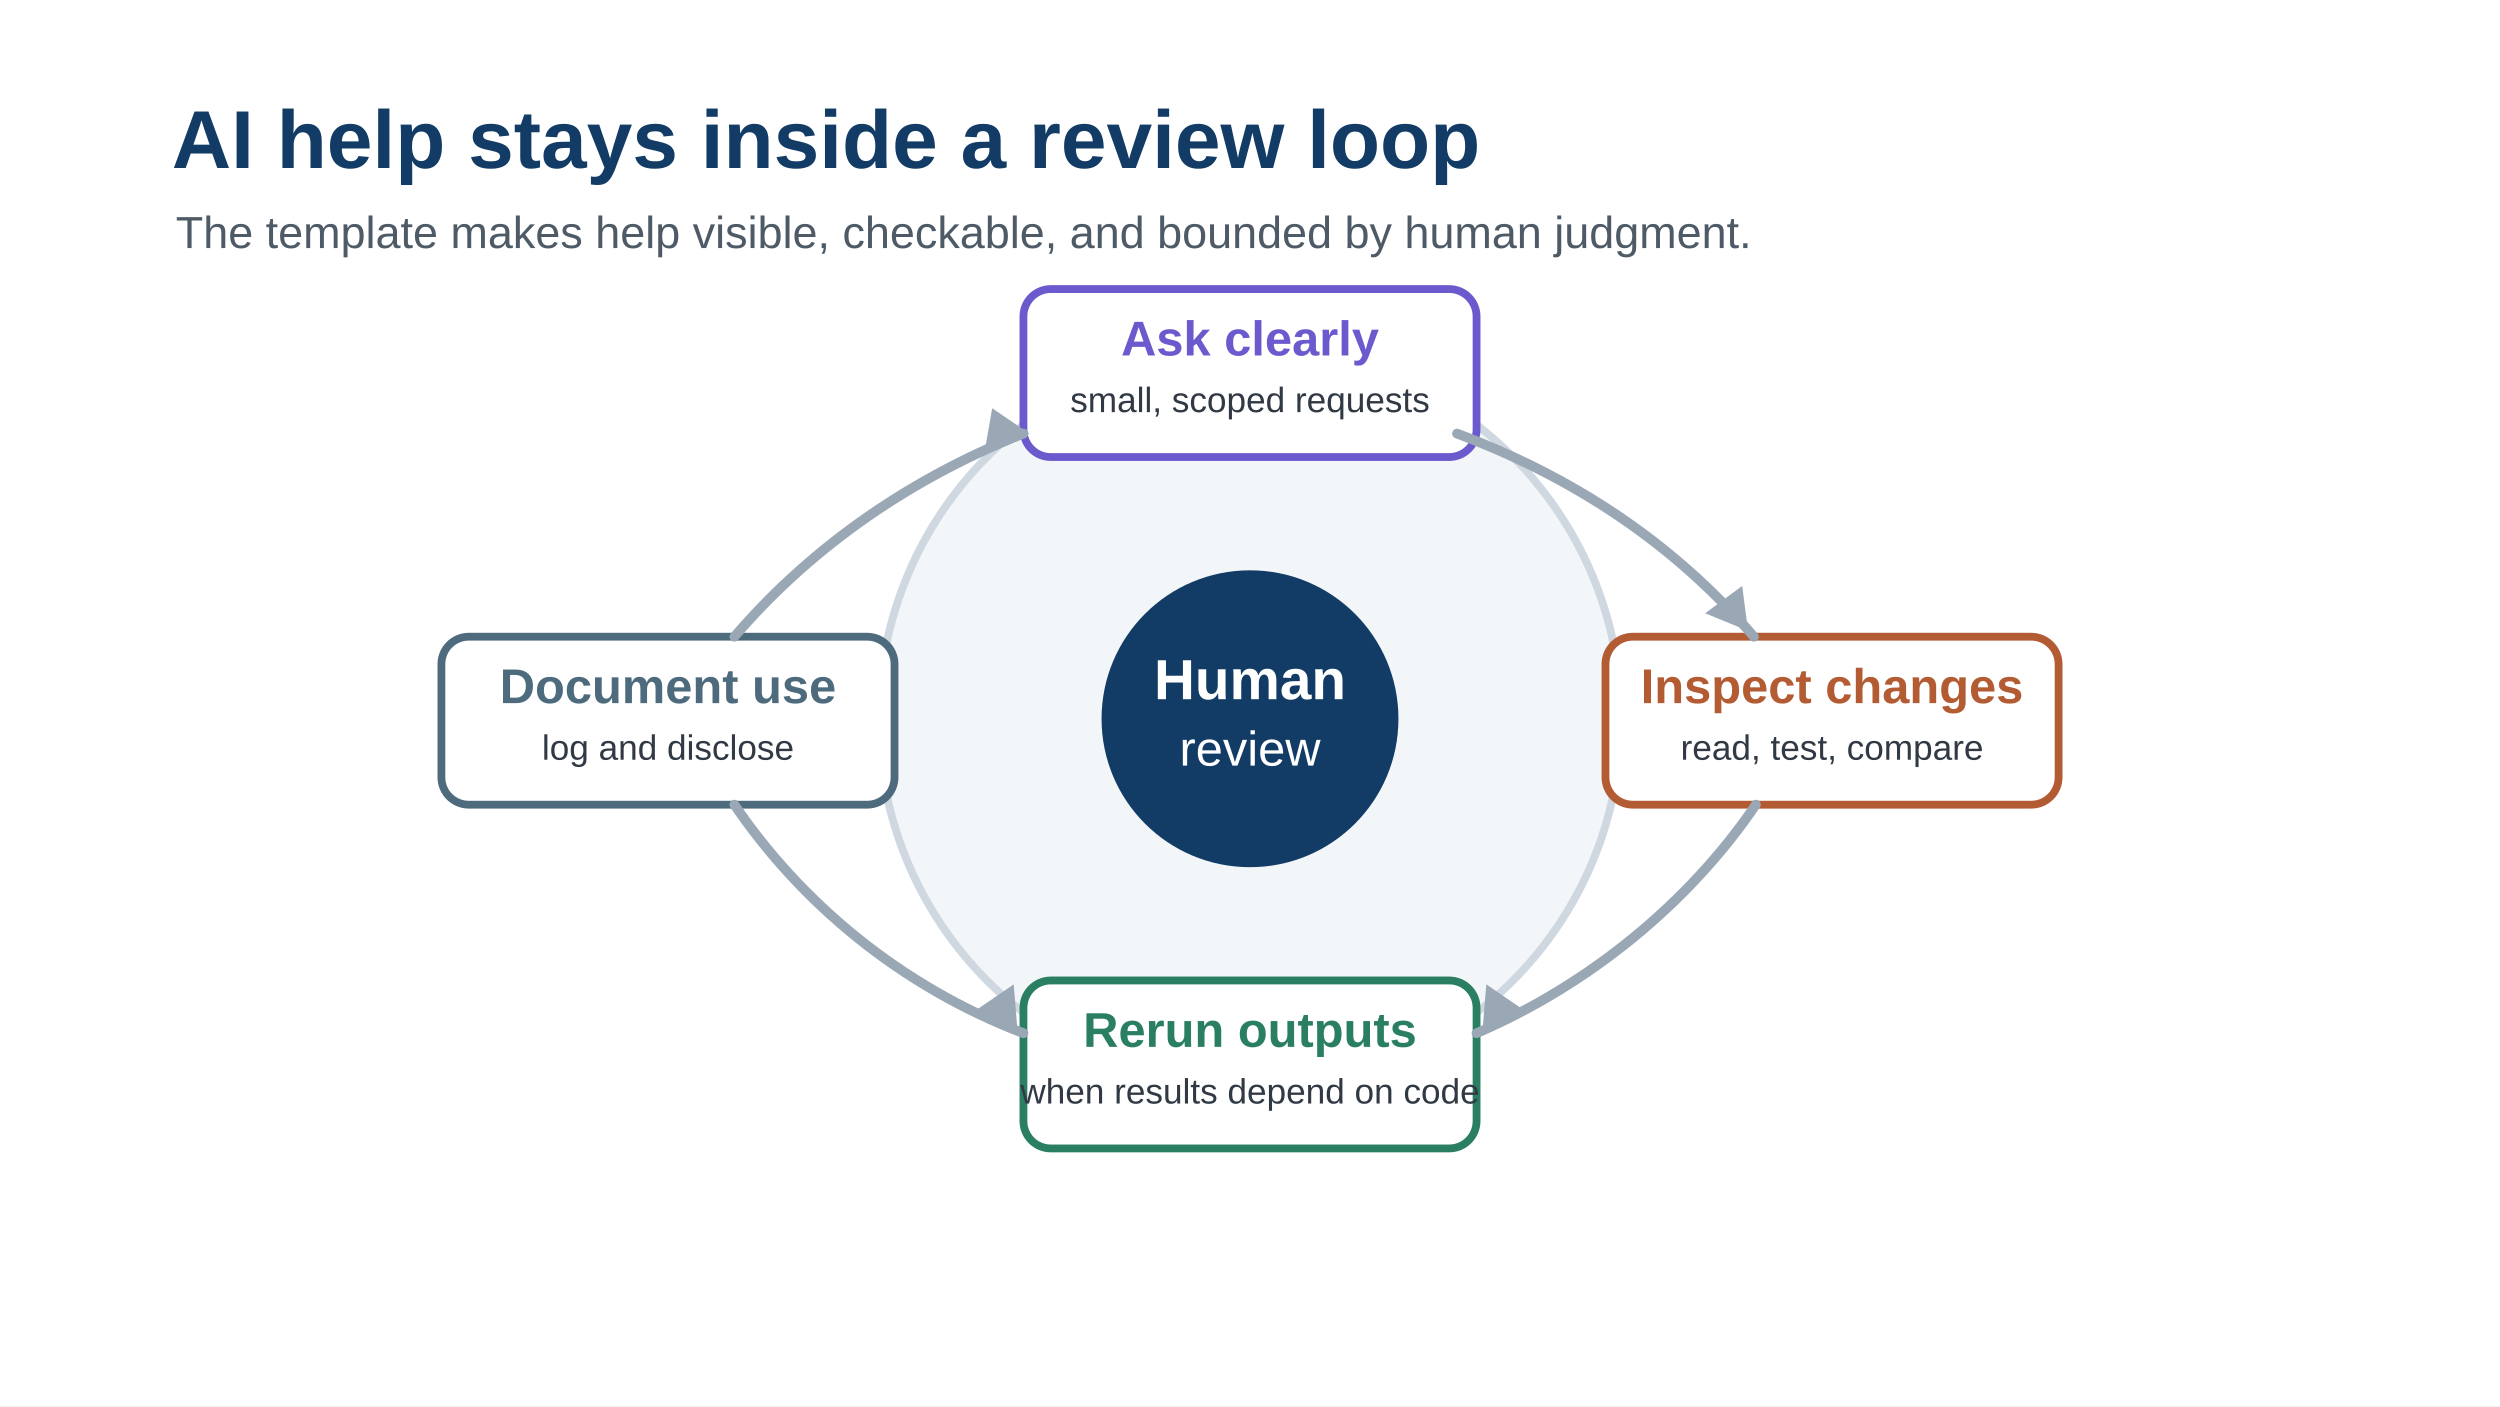
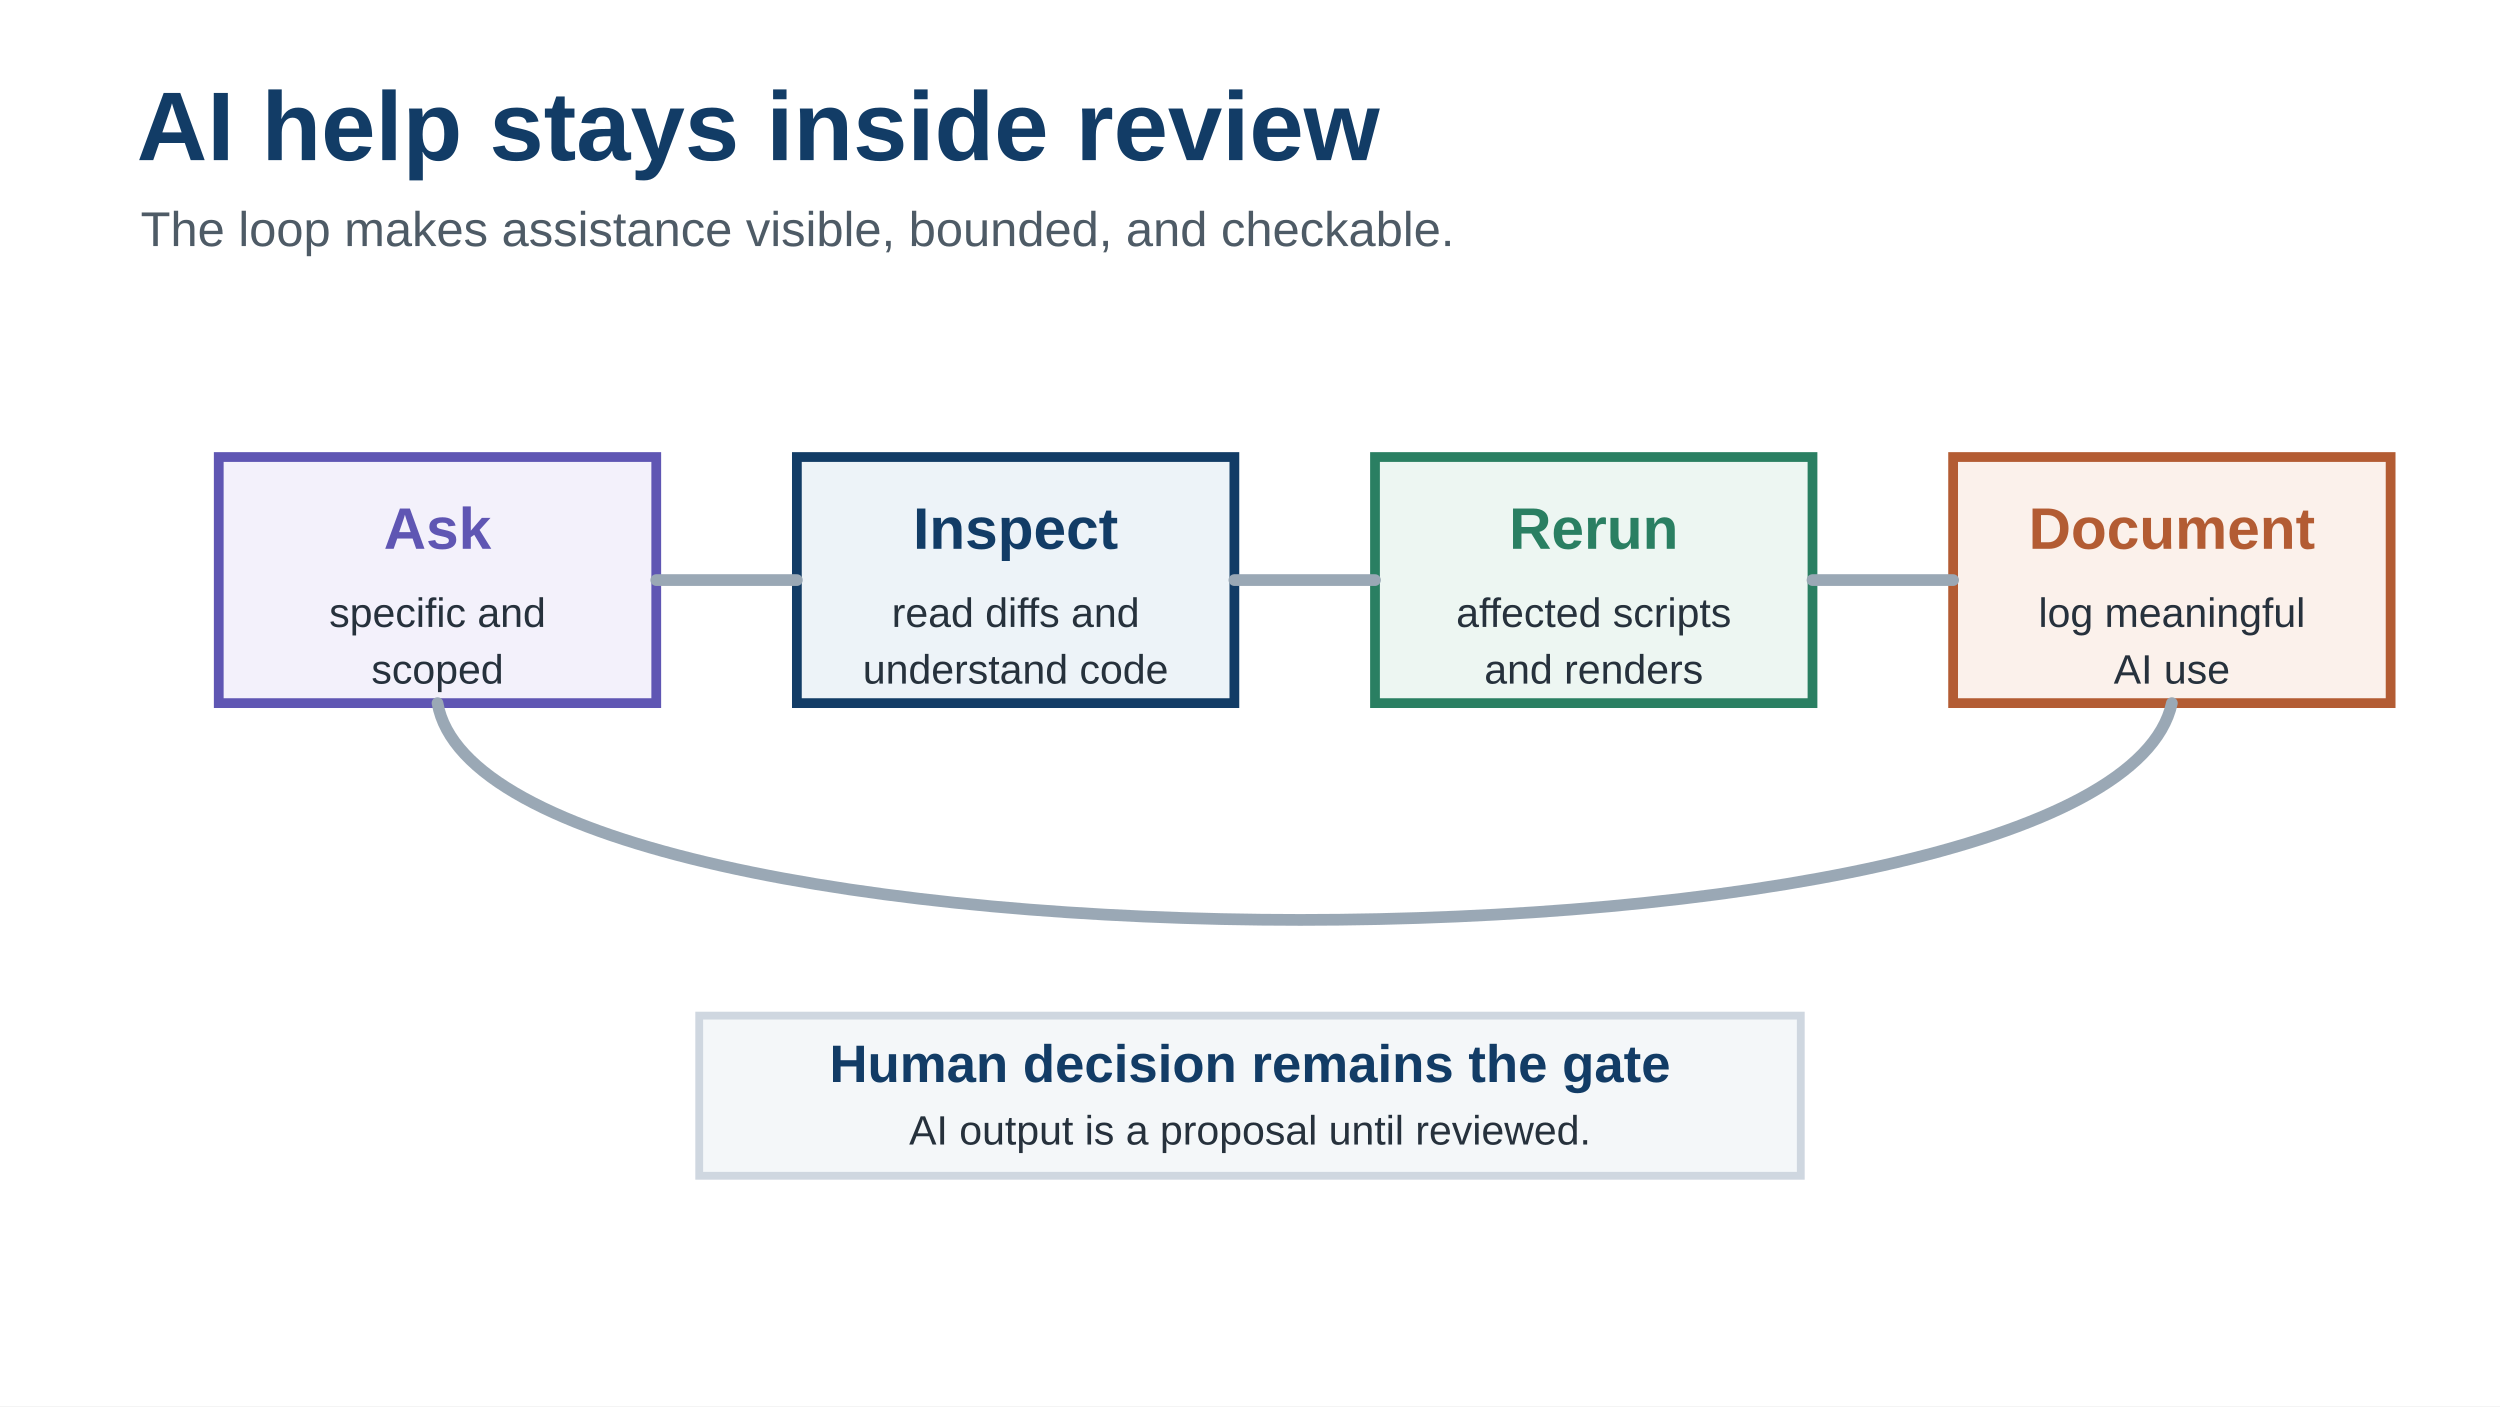
- <svg xmlns="http://www.w3.org/2000/svg" width="1280" height="720" viewBox="0 0 1280 720" role="img" aria-label="AI assistance review loop">
+ <svg xmlns="http://www.w3.org/2000/svg" width="1280" height="720" viewBox="0 0 1280 720" role="img" aria-label="AI review loop">
  <rect width="1280" height="720" fill="#ffffff" />
+   <text x="70" y="82" font-family="Arial, Helvetica, sans-serif" font-size="50" font-weight="700" fill="#123c66">AI help stays inside review</text>
+   <text x="72" y="126" font-family="Arial, Helvetica, sans-serif" font-size="25" fill="#4e5b66">The loop makes assistance visible, bounded, and checkable.</text>
  <g font-family="Arial, Helvetica, sans-serif">
-     <text x="88" y="86" font-size="42" font-weight="700" fill="#123c66">AI help stays inside a review loop</text>
-     <text x="90" y="127" font-size="23" fill="#4e5b66">The template makes help visible, checkable, and bounded by human judgment.</text>
-     <circle cx="640" cy="368" r="190" fill="#f3f6f8" stroke="#cfd7e0" stroke-width="4" />
-     <circle cx="640" cy="368" r="76" fill="#123c66" />
-     <text x="640" y="358" text-anchor="middle" font-size="29" font-weight="700" fill="#ffffff">Human</text>
-     <text x="640" y="392" text-anchor="middle" font-size="25" fill="#ffffff">review</text>
-     <g>
-       <rect x="524" y="148" width="232" height="86" rx="14" fill="#ffffff" stroke="#6a5acd" stroke-width="4" />
-       <text x="640" y="182" text-anchor="middle" font-size="25" font-weight="700" fill="#6a5acd">Ask clearly</text>
-       <text x="640" y="211" text-anchor="middle" font-size="18" fill="#303944">small, scoped requests</text>
+     <rect x="112" y="234" width="224" height="126" fill="#f3f1fb" stroke="#5f56b3" stroke-width="5" />
+     <text x="224" y="281" text-anchor="middle" font-size="30" font-weight="700" fill="#5f56b3">Ask</text>
+     <text x="224" y="321" text-anchor="middle" font-size="21" fill="#26313c">specific and</text>
+     <text x="224" y="350" text-anchor="middle" font-size="21" fill="#26313c">scoped</text>
+     <rect x="408" y="234" width="224" height="126" fill="#edf3f8" stroke="#123c66" stroke-width="5" />
+     <text x="520" y="281" text-anchor="middle" font-size="30" font-weight="700" fill="#123c66">Inspect</text>
+     <text x="520" y="321" text-anchor="middle" font-size="21" fill="#26313c">read diffs and</text>
+     <text x="520" y="350" text-anchor="middle" font-size="21" fill="#26313c">understand code</text>
+     <rect x="704" y="234" width="224" height="126" fill="#edf6f2" stroke="#2a7f62" stroke-width="5" />
+     <text x="816" y="281" text-anchor="middle" font-size="30" font-weight="700" fill="#2a7f62">Rerun</text>
+     <text x="816" y="321" text-anchor="middle" font-size="21" fill="#26313c">affected scripts</text>
+     <text x="816" y="350" text-anchor="middle" font-size="21" fill="#26313c">and renders</text>
+     <rect x="1000" y="234" width="224" height="126" fill="#fbf1eb" stroke="#b35c33" stroke-width="5" />
+     <text x="1112" y="281" text-anchor="middle" font-size="30" font-weight="700" fill="#b35c33">Document</text>
+     <text x="1112" y="321" text-anchor="middle" font-size="21" fill="#26313c">log meaningful</text>
+     <text x="1112" y="350" text-anchor="middle" font-size="21" fill="#26313c">AI use</text>
+     <g stroke="#9aa8b5" stroke-width="6" stroke-linecap="round">
+       <line x1="336" y1="297" x2="408" y2="297" />
+       <line x1="632" y1="297" x2="704" y2="297" />
+       <line x1="928" y1="297" x2="1000" y2="297" />
+       <path d="M1112 360 C1080 508 250 508 224 360" fill="none" />
    </g>
-     <g>
-       <rect x="822" y="326" width="232" height="86" rx="14" fill="#ffffff" stroke="#b35c33" stroke-width="4" />
-       <text x="938" y="360" text-anchor="middle" font-size="25" font-weight="700" fill="#b35c33">Inspect changes</text>
-       <text x="938" y="389" text-anchor="middle" font-size="18" fill="#303944">read, test, compare</text>
-     </g>
-     <g>
-       <rect x="524" y="502" width="232" height="86" rx="14" fill="#ffffff" stroke="#2a7f62" stroke-width="4" />
-       <text x="640" y="536" text-anchor="middle" font-size="25" font-weight="700" fill="#2a7f62">Rerun outputs</text>
-       <text x="640" y="565" text-anchor="middle" font-size="18" fill="#303944">when results depend on code</text>
-     </g>
-     <g>
-       <rect x="226" y="326" width="232" height="86" rx="14" fill="#ffffff" stroke="#4e6b7d" stroke-width="4" />
-       <text x="342" y="360" text-anchor="middle" font-size="25" font-weight="700" fill="#4e6b7d">Document use</text>
-       <text x="342" y="389" text-anchor="middle" font-size="18" fill="#303944">log and disclose</text>
-     </g>
-   </g>
-   <g stroke="#9aa8b5" stroke-width="5" fill="none" stroke-linecap="round">
-     <path d="M746 222 C813 247 862 284 898 326" />
-     <path d="M899 412 C865 462 814 504 756 529" />
-     <path d="M524 529 C461 505 410 462 376 412" />
-     <path d="M376 326 C412 284 461 247 524 222" />
-   </g>
-   <g fill="#9aa8b5">
-     <polygon points="895,323 892,300 873,314" />
-     <polygon points="759,528 780,517 761,504" />
-     <polygon points="521,528 500,517 519,504" />
-     <polygon points="527,222 508,209 504,232" />
+     <rect x="358" y="520" width="564" height="82" fill="#f4f7f9" stroke="#cfd7e0" stroke-width="4" />
+     <text x="640" y="554" text-anchor="middle" font-size="27" font-weight="700" fill="#123c66">Human decision remains the gate</text>
+     <text x="640" y="586" text-anchor="middle" font-size="21" fill="#26313c">AI output is a proposal until reviewed.</text>
  </g>
</svg>
